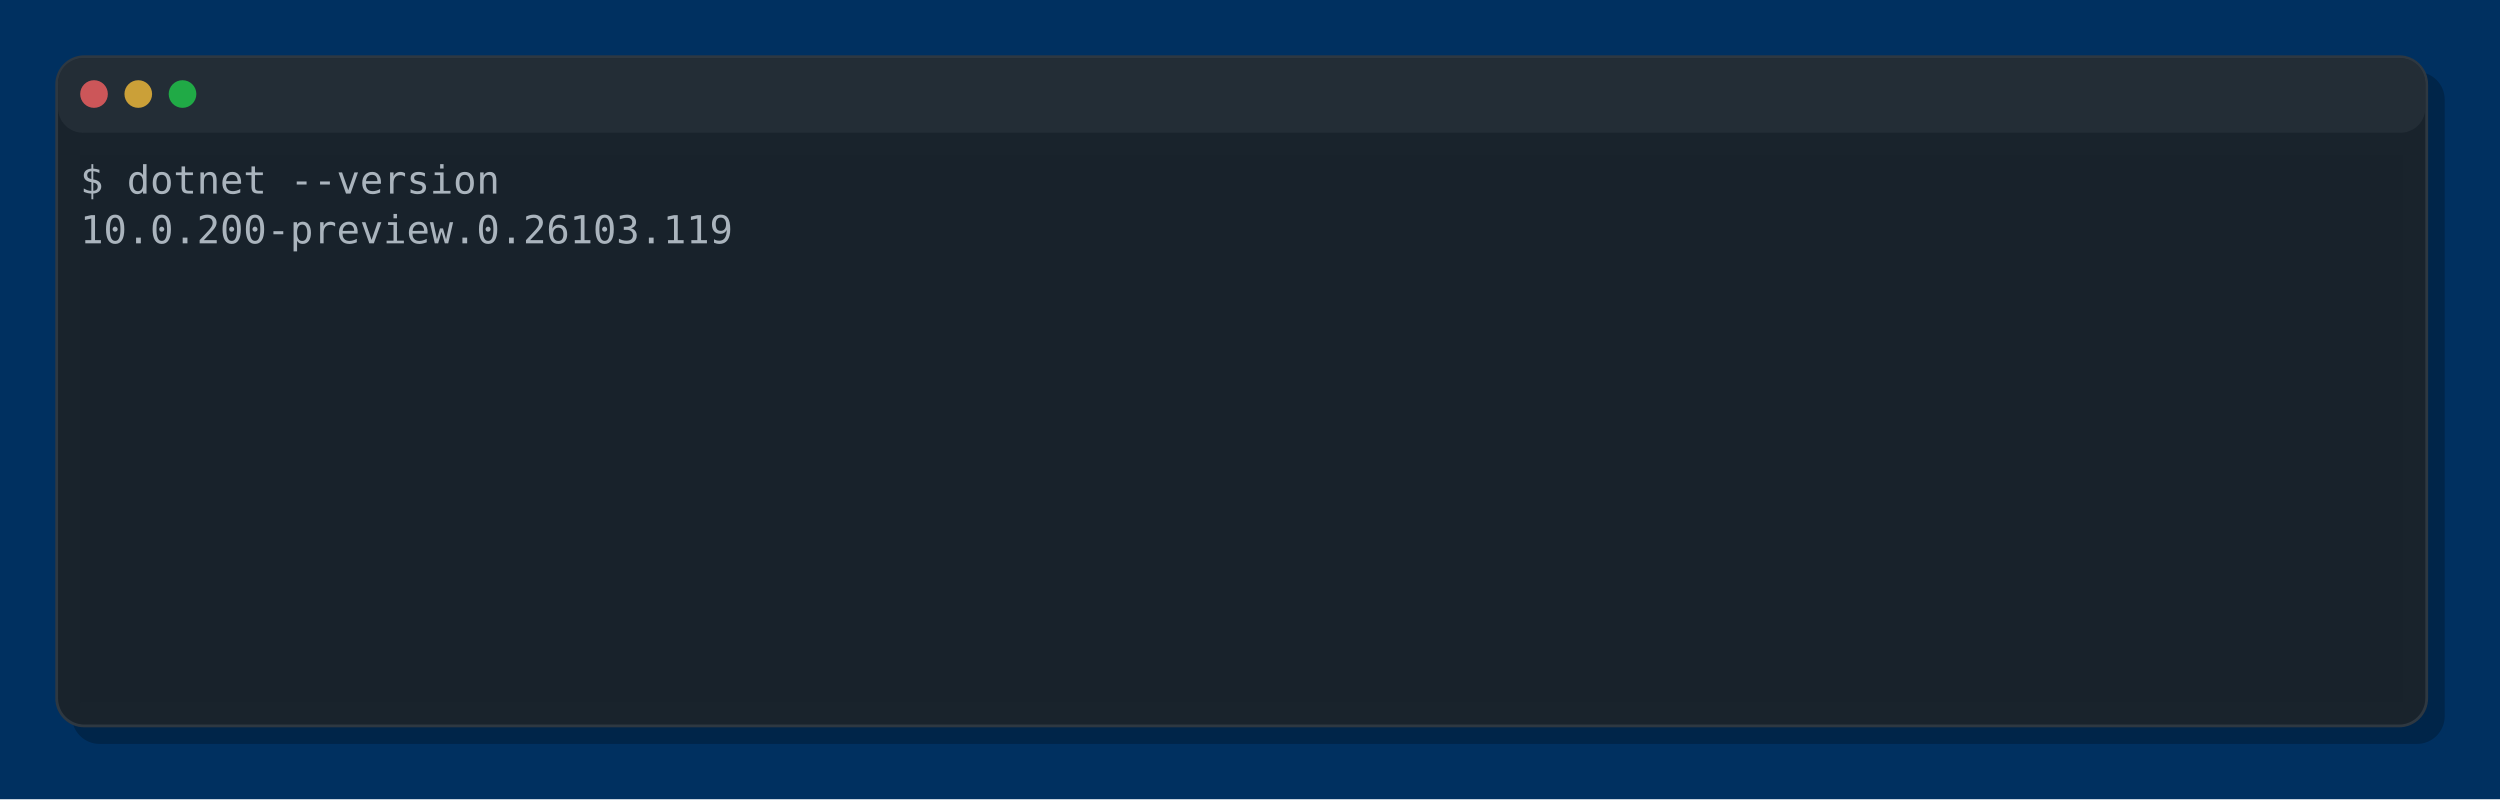
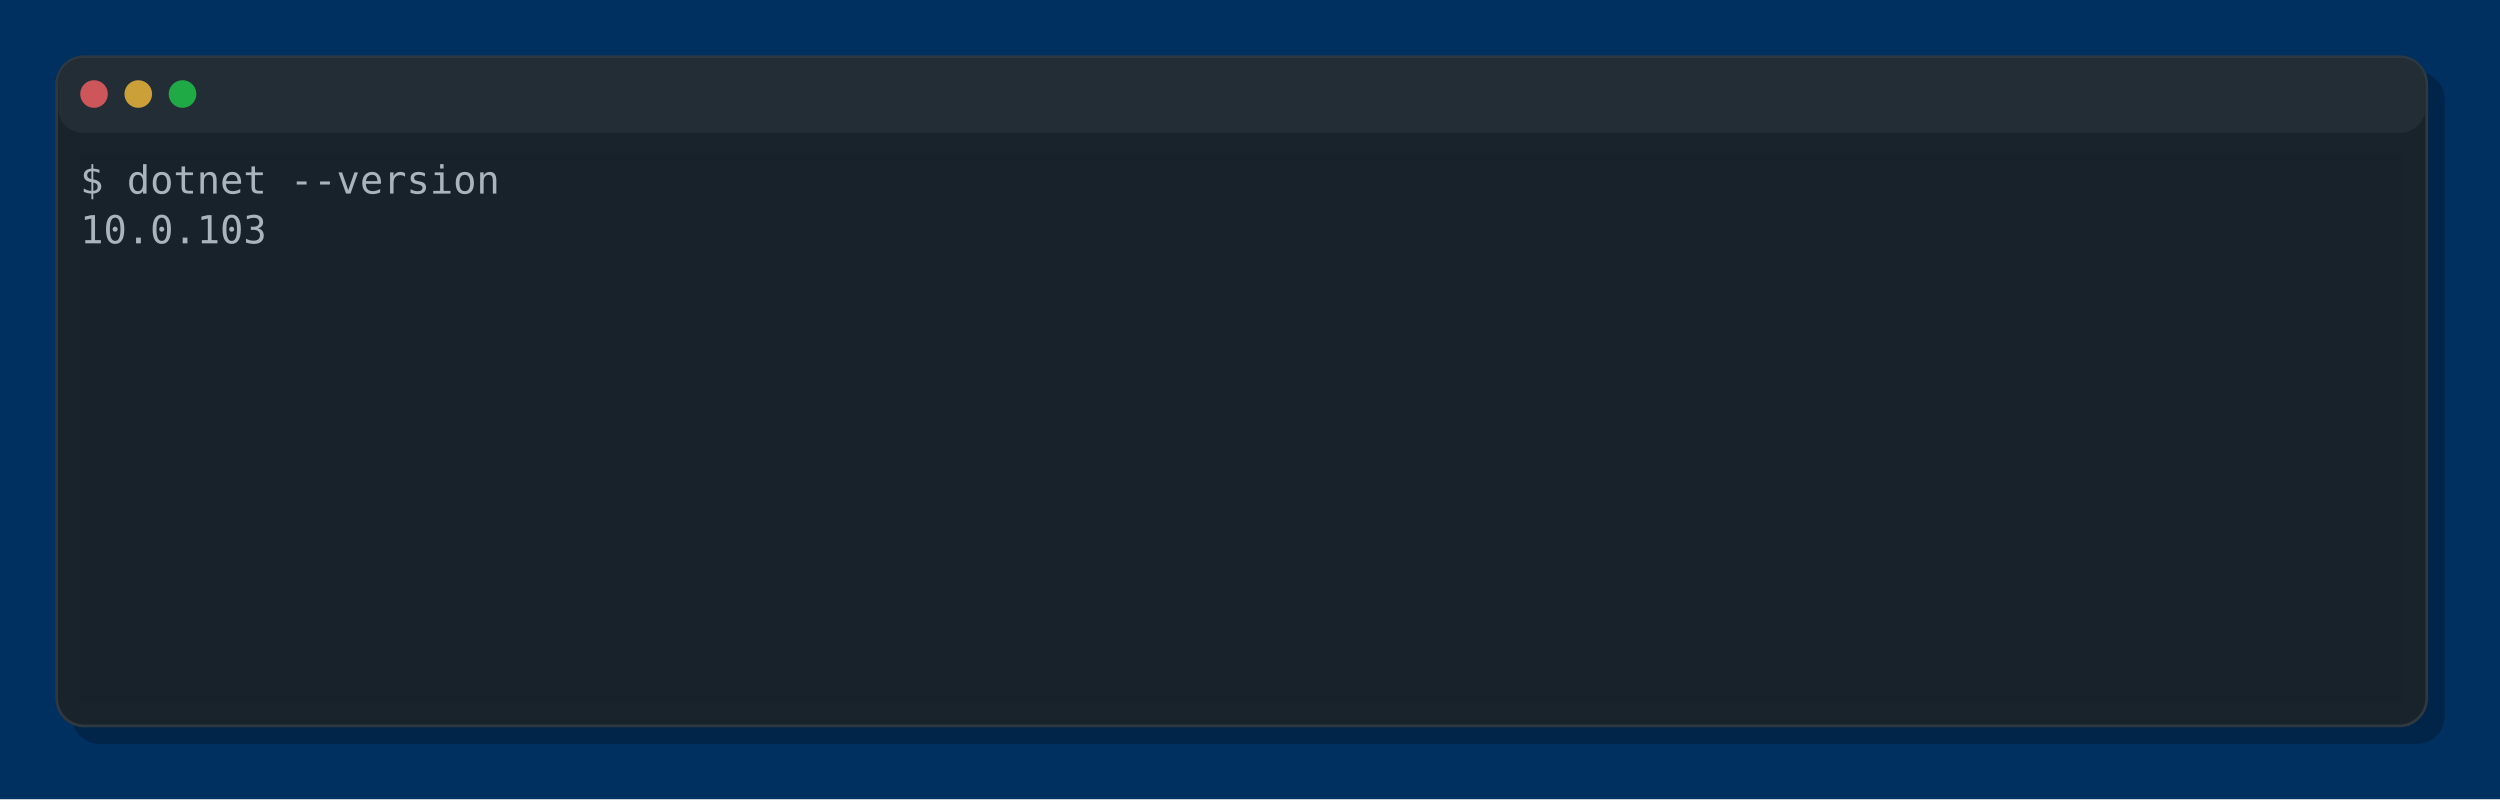
<svg xmlns="http://www.w3.org/2000/svg" viewBox="0 0 904 289" role="img" aria-label="console2svg output">
  <style>.crt{font-family:ui-monospace,"Cascadia Mono","Segoe UI Mono","SFMono-Regular",Menlo,monospace;font-size:14px;}text{dominant-baseline:alphabetic;}.bg{shape-rendering:crispEdges;}</style>
  <rect width="904" height="289" fill="#003060" />
  <g opacity="0.8">
    <rect x="26" y="26" rx="10" ry="10" width="858" height="243" fill="black" fill-opacity="0.3" />
    <rect x="20.5" y="20.5" rx="10" ry="10" width="857" height="242" fill="#1f1f1f" stroke="#3a3a3a" />
    <rect x="21" y="21" rx="9" ry="9" width="856" height="27" fill="#2c2c2c" />
    <circle cx="34" cy="34" r="5" fill="#ff5f57" />
    <circle cx="50" cy="34" r="5" fill="#febc2e" />
    <circle cx="66" cy="34" r="5" fill="#28c840" />
    <rect x="29" y="56" width="840" height="18" fill="#1e1e1e" />
    <text class="crt" x="29" y="70" fill="#d4d4d4">$ dotnet --version</text>
    <g transform="translate(29 74)">
      <rect width="840" height="180" fill="#1e1e1e" />
-       <text class="crt" x="0" y="14" fill="#d4d4d4" textLength="235.2" lengthAdjust="spacingAndGlyphs">10.0.200-preview.0.26103.119</text>
+       <text class="crt" x="0" y="14" fill="#d4d4d4" textLength="67.2" lengthAdjust="spacingAndGlyphs">10.0.103</text>
    </g>
  </g>
</svg>
